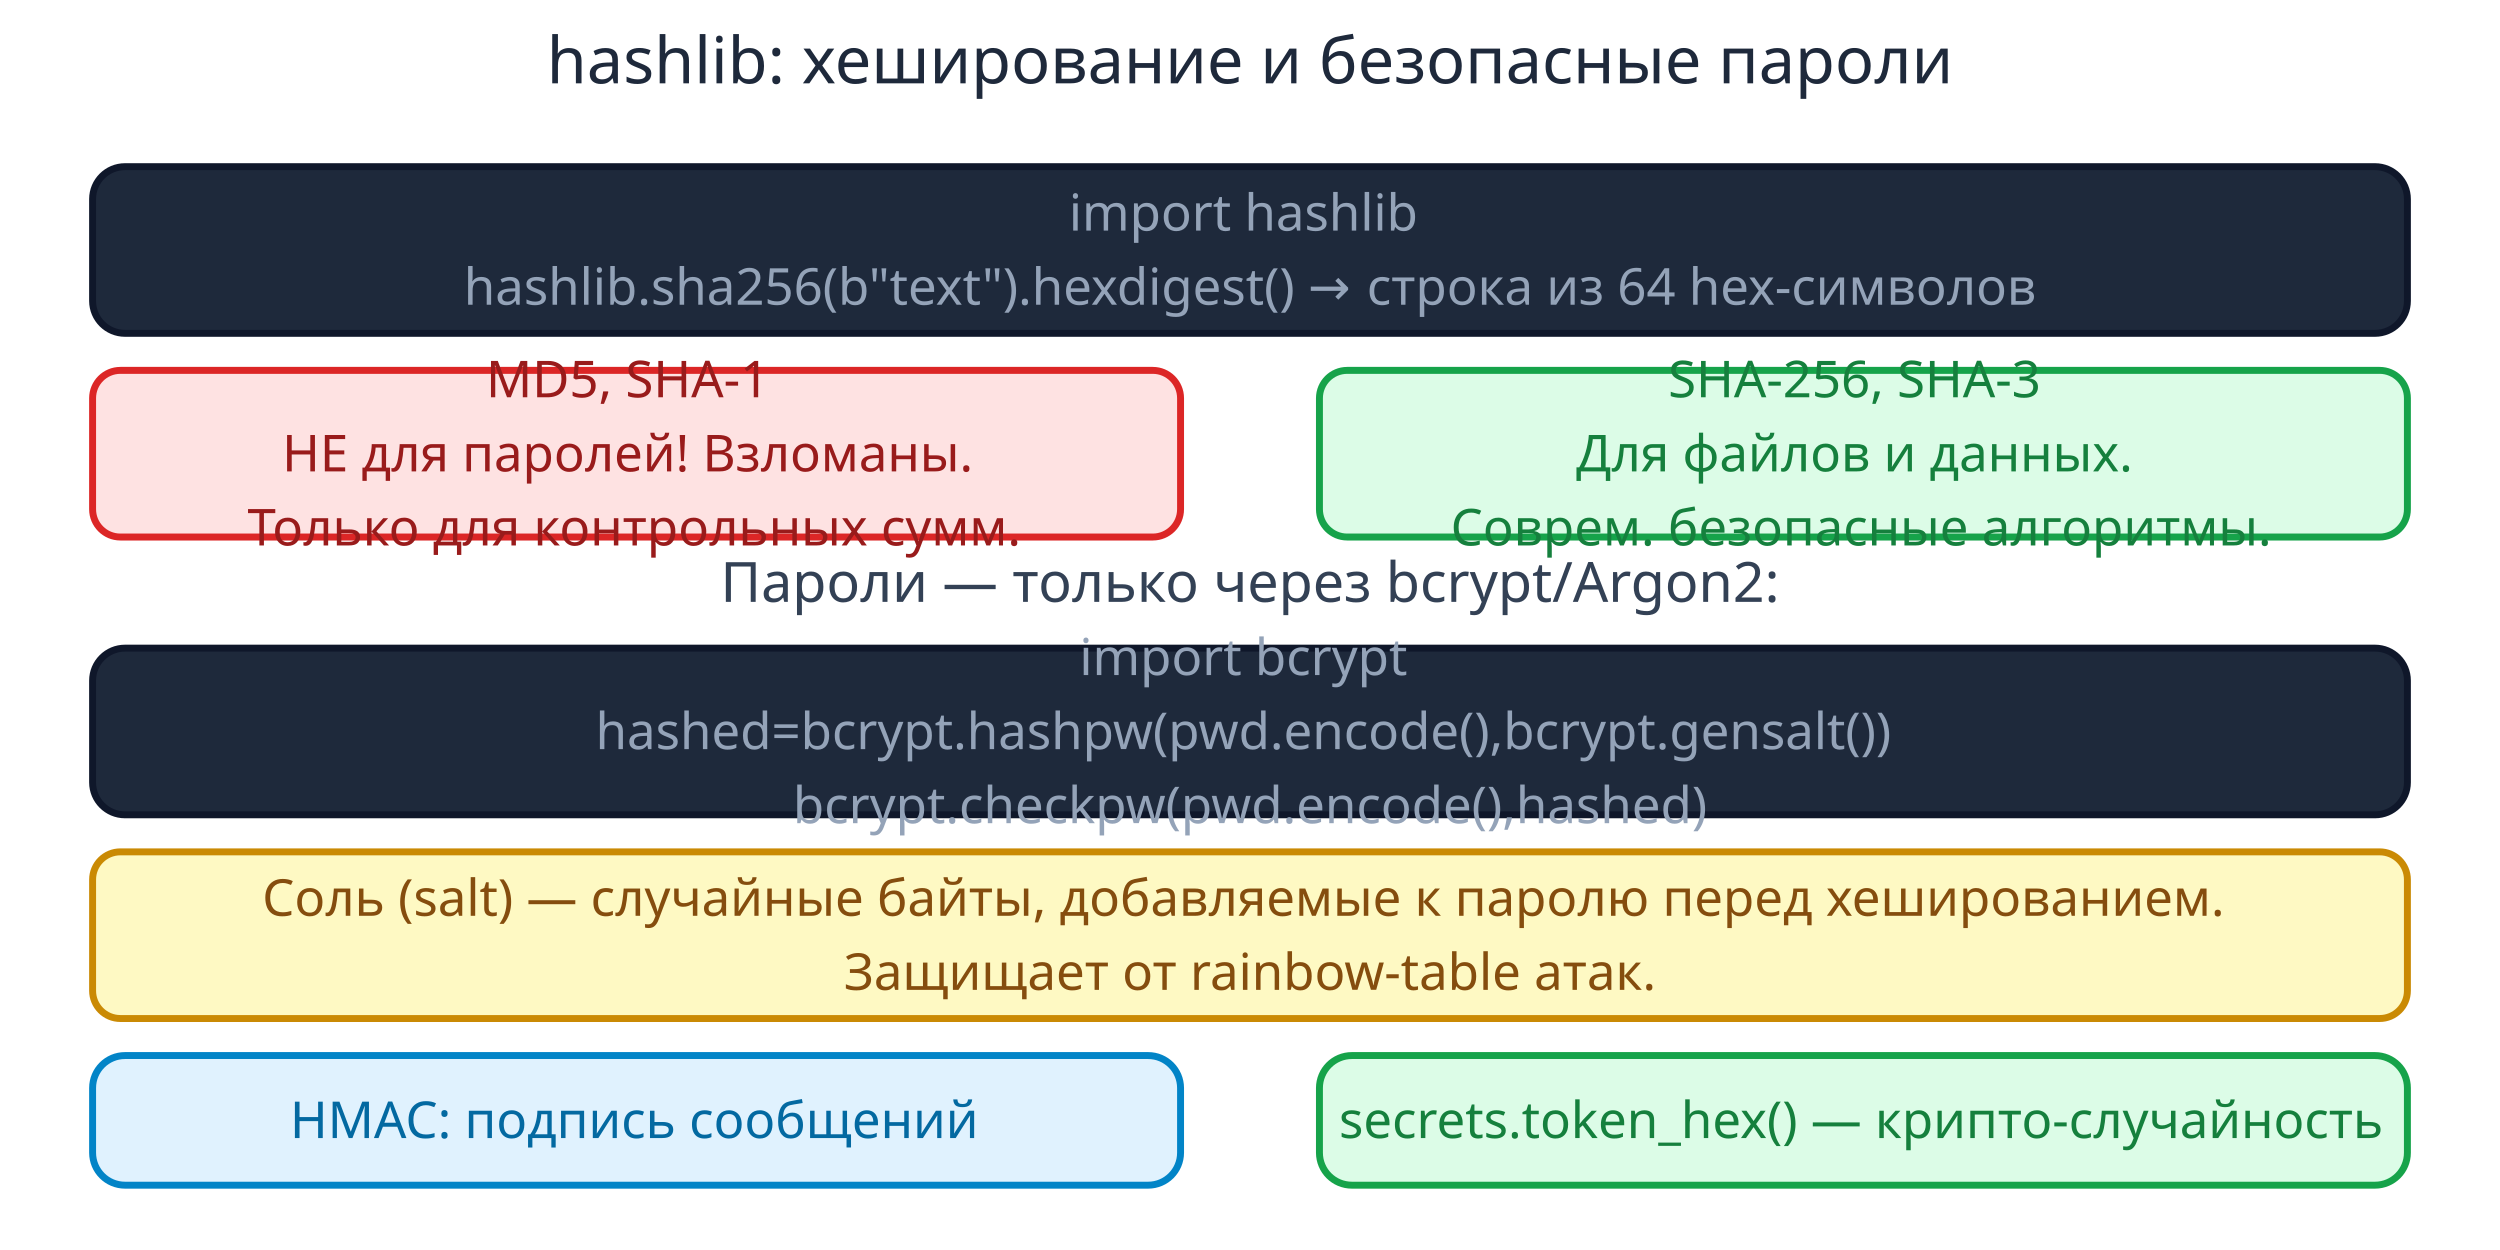
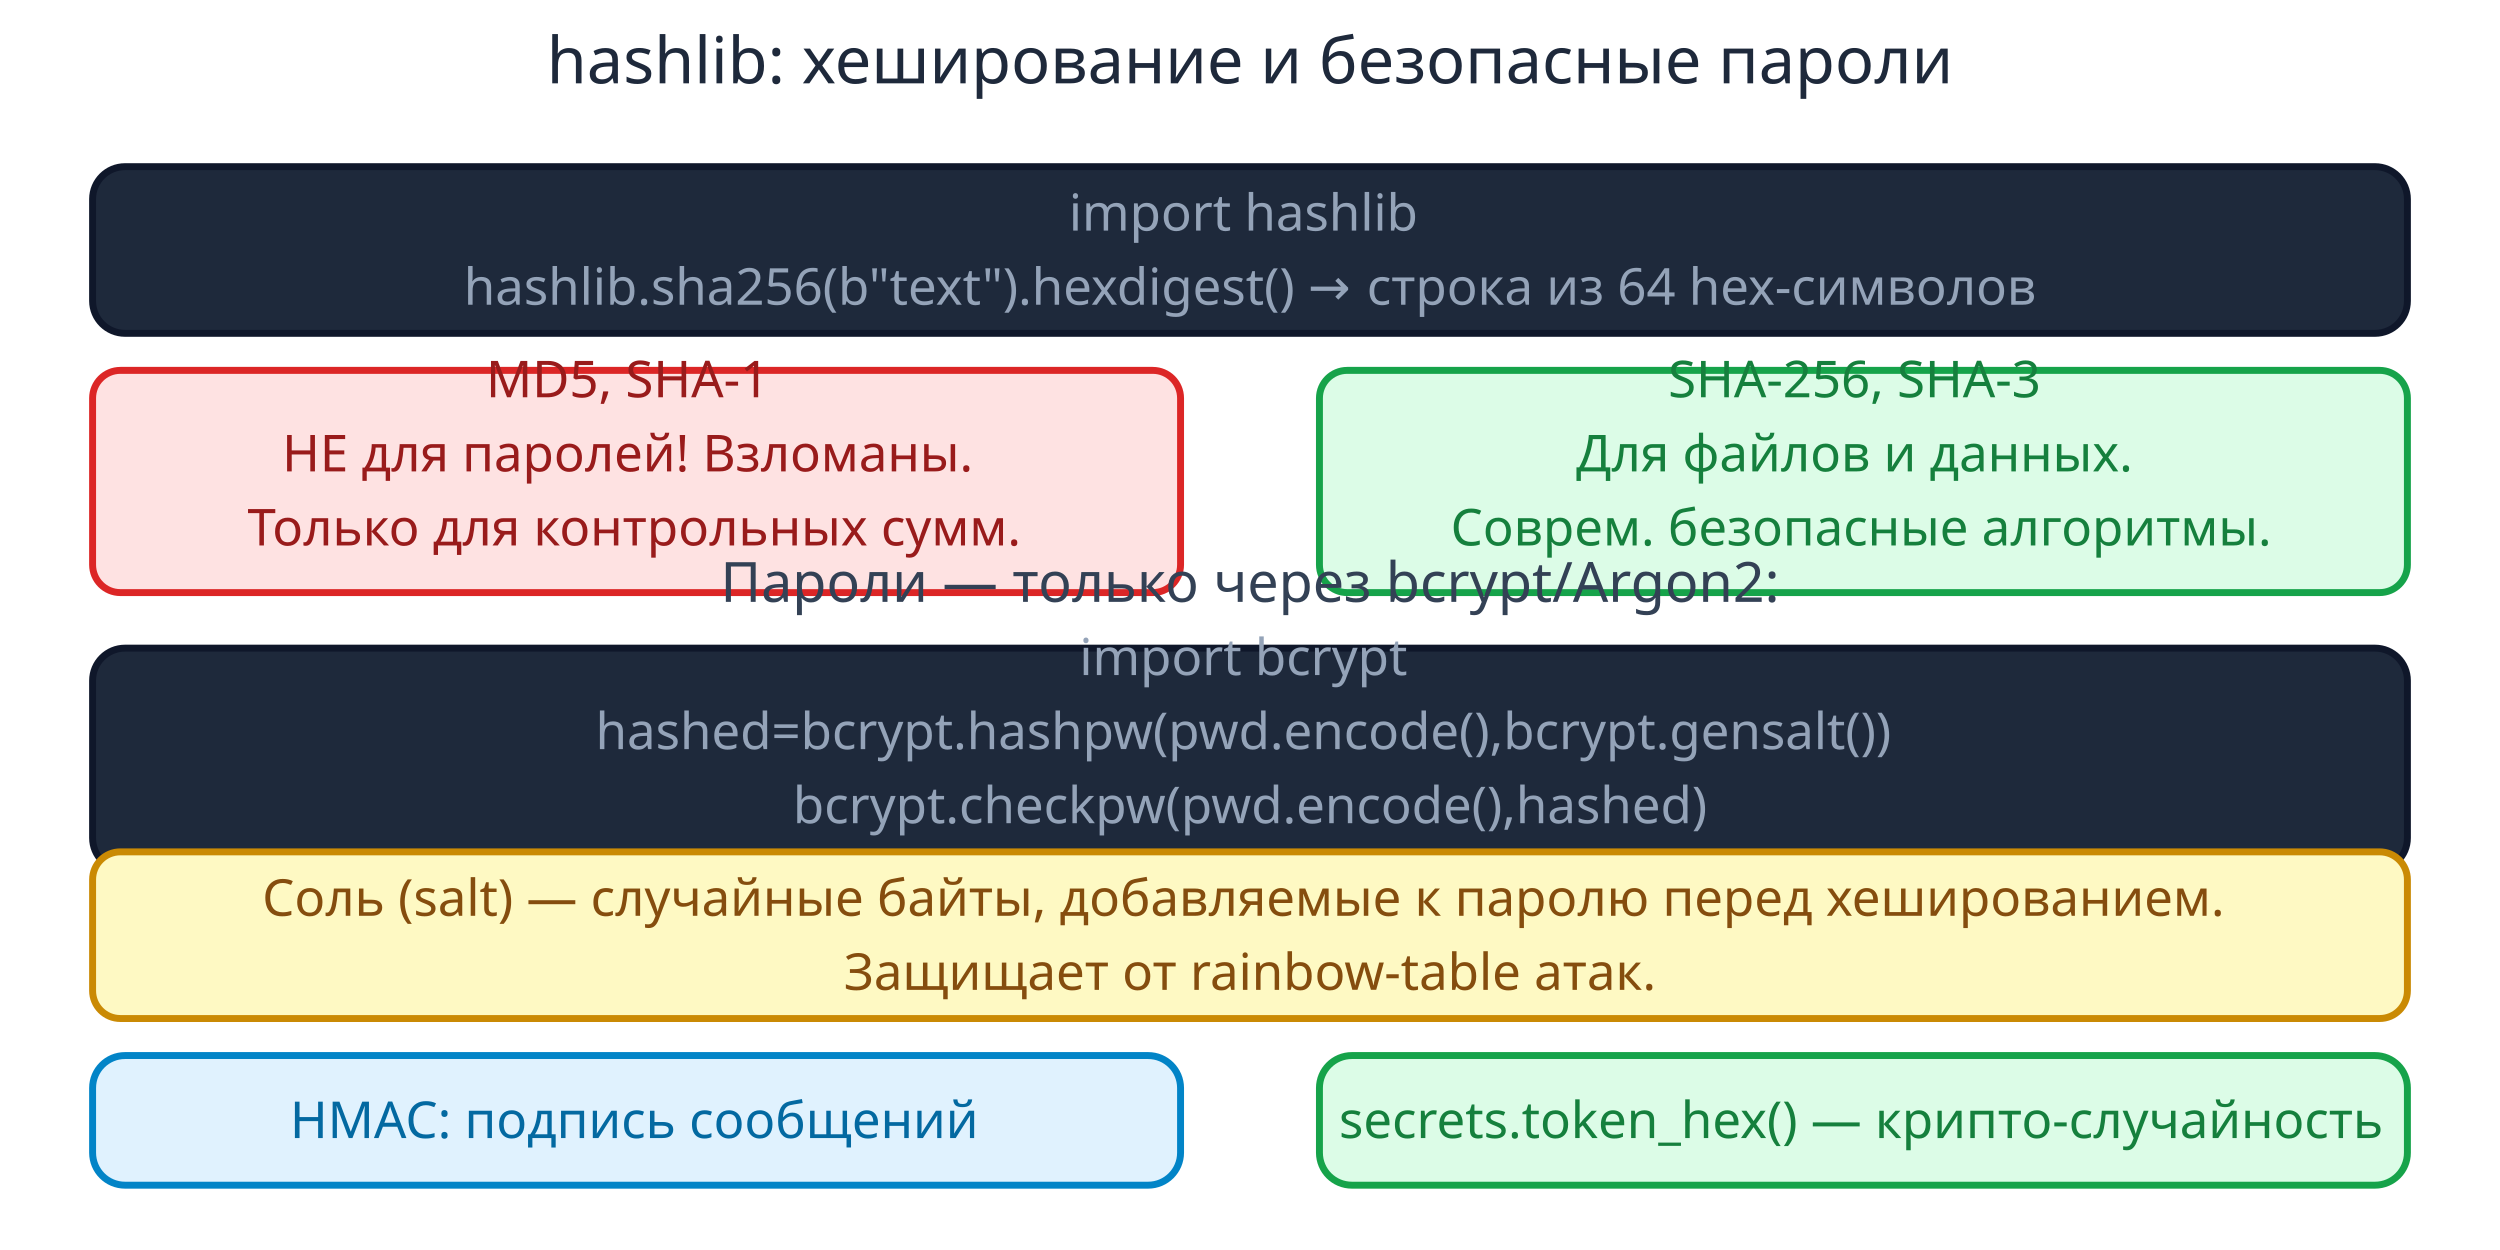
<svg xmlns="http://www.w3.org/2000/svg" viewBox="0 0 540 270" style="max-width:100%;height:auto;display:block;margin:0 auto;font-family:sans-serif">
  <defs>
    <marker id="ah" markerWidth="8" markerHeight="8" refX="6" refY="3" orient="auto">
      <path d="M0,0 L0,6 L8,3 z" fill="#64748b" />
    </marker>
    <marker id="ag" markerWidth="8" markerHeight="8" refX="6" refY="3" orient="auto">
      <path d="M0,0 L0,6 L8,3 z" fill="#059669" />
    </marker>
    <marker id="ar" markerWidth="8" markerHeight="8" refX="6" refY="3" orient="auto">
      <path d="M0,0 L0,6 L8,3 z" fill="#dc2626" />
    </marker>
  </defs>
  <text x="270" y="18" text-anchor="middle" font-size="14" fill="#1e293b">hashlib: хеширование и безопасные пароли</text>
  <rect x="20" y="36" width="500" height="36" rx="7" fill="#1e293b" stroke="#0f172a" stroke-width="1.5" />
  <text x="270" y="46" text-anchor="middle" font-size="11" fill="#94a3b8" dominant-baseline="middle">
    <tspan x="270" dy="0">import hashlib</tspan>
    <tspan x="270" dy="16">hashlib.sha256(b"text").hexdigest()  →  строка из 64 hex-символов</tspan>
  </text>
-   <rect x="20" y="80" width="235" height="36" rx="6" fill="#fee2e2" stroke="#dc2626" stroke-width="1.5" />
+   <rect x="20" y="80" width="235" height="48" rx="6" fill="#fee2e2" stroke="#dc2626" stroke-width="1.5" />
  <text x="137" y="82" text-anchor="middle" font-size="11" fill="#991b1b" dominant-baseline="middle">
    <tspan x="137" dy="0">MD5, SHA-1</tspan>
    <tspan x="137" dy="16">НЕ для паролей! Взломаны.</tspan>
    <tspan x="137" dy="16">Только для контрольных сумм.</tspan>
  </text>
-   <rect x="285" y="80" width="235" height="36" rx="6" fill="#dcfce7" stroke="#16a34a" stroke-width="1.5" />
+   <rect x="285" y="80" width="235" height="48" rx="6" fill="#dcfce7" stroke="#16a34a" stroke-width="1.5" />
  <text x="402" y="82" text-anchor="middle" font-size="11" fill="#15803d" dominant-baseline="middle">
    <tspan x="402" dy="0">SHA-256, SHA-3</tspan>
    <tspan x="402" dy="16">Для файлов и данных.</tspan>
    <tspan x="402" dy="16">Соврем. безопасные алгоритмы.</tspan>
  </text>
  <text x="270" y="130" text-anchor="middle" font-size="12" fill="#334155">Пароли — только через bcrypt/Argon2:</text>
-   <rect x="20" y="140" width="500" height="36" rx="7" fill="#1e293b" stroke="#0f172a" stroke-width="1.5" />
+   <rect x="20" y="140" width="500" height="48" rx="7" fill="#1e293b" stroke="#0f172a" stroke-width="1.5" />
  <text x="270" y="142" text-anchor="middle" font-size="11" fill="#94a3b8" dominant-baseline="middle">
    <tspan x="270" dy="0">import bcrypt</tspan>
    <tspan x="270" dy="16">hashed=bcrypt.hashpw(pwd.encode(),bcrypt.gensalt())</tspan>
    <tspan x="270" dy="16">bcrypt.checkpw(pwd.encode(),hashed)</tspan>
  </text>
  <rect x="20" y="184" width="500" height="36" rx="6" fill="#fef9c3" stroke="#ca8a04" stroke-width="1.5" />
  <text x="270" y="194" text-anchor="middle" font-size="11" fill="#854d0e" dominant-baseline="middle">
    <tspan x="270" dy="0">Соль (salt) — случайные байты, добавляемые к паролю перед хешированием.</tspan>
    <tspan x="270" dy="16">Защищает от rainbow-table атак.</tspan>
  </text>
  <rect x="20" y="228" width="235" height="28" rx="7" fill="#e0f2fe" stroke="#0284c7" stroke-width="1.5" />
  <text x="137" y="242" text-anchor="middle" font-size="11" fill="#0369a1" dominant-baseline="middle">
    <tspan x="137" dy="0">HMAC: подпись сообщений</tspan>
  </text>
  <rect x="285" y="228" width="235" height="28" rx="7" fill="#dcfce7" stroke="#16a34a" stroke-width="1.5" />
  <text x="402" y="242" text-anchor="middle" font-size="11" fill="#15803d" dominant-baseline="middle">
    <tspan x="402" dy="0">secrets.token_hex()  — крипто-случайность</tspan>
  </text>
</svg>
